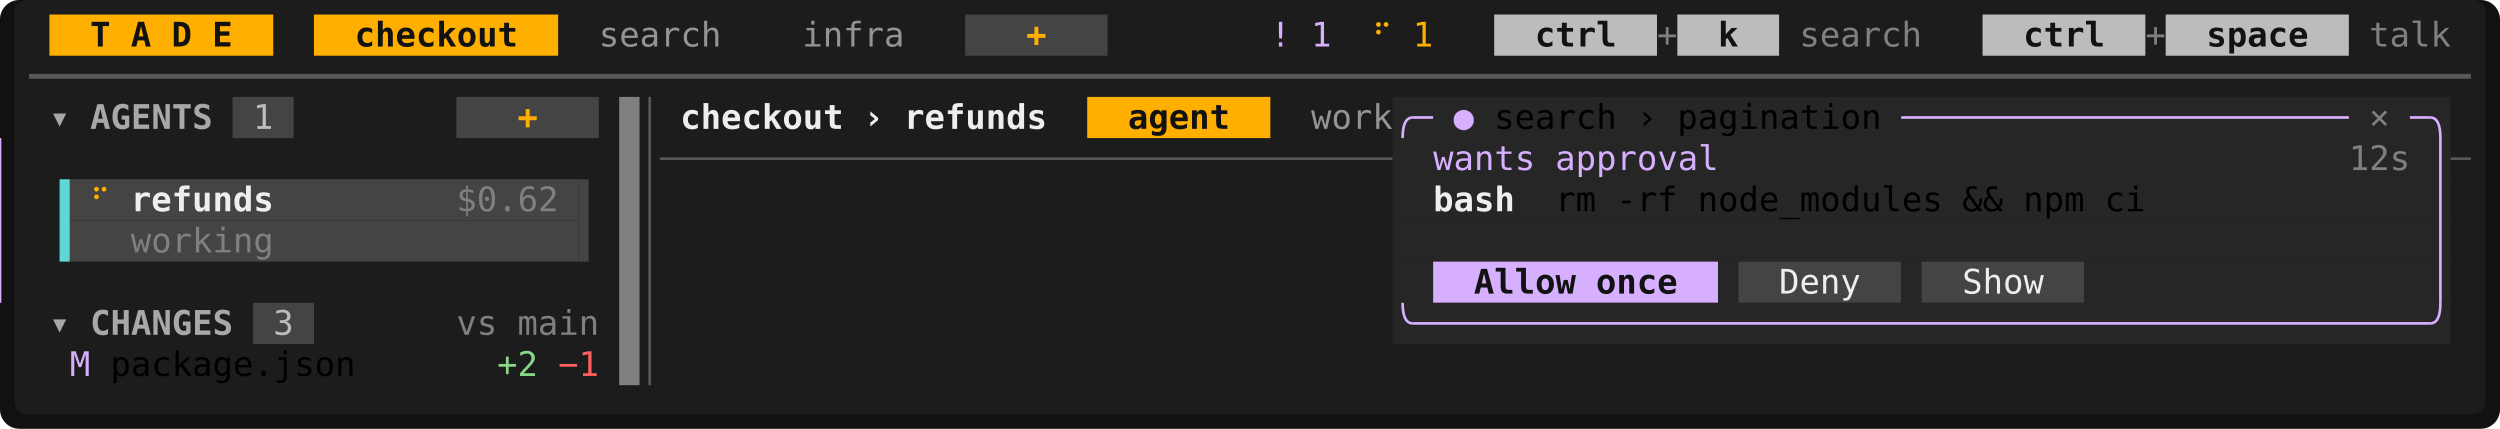
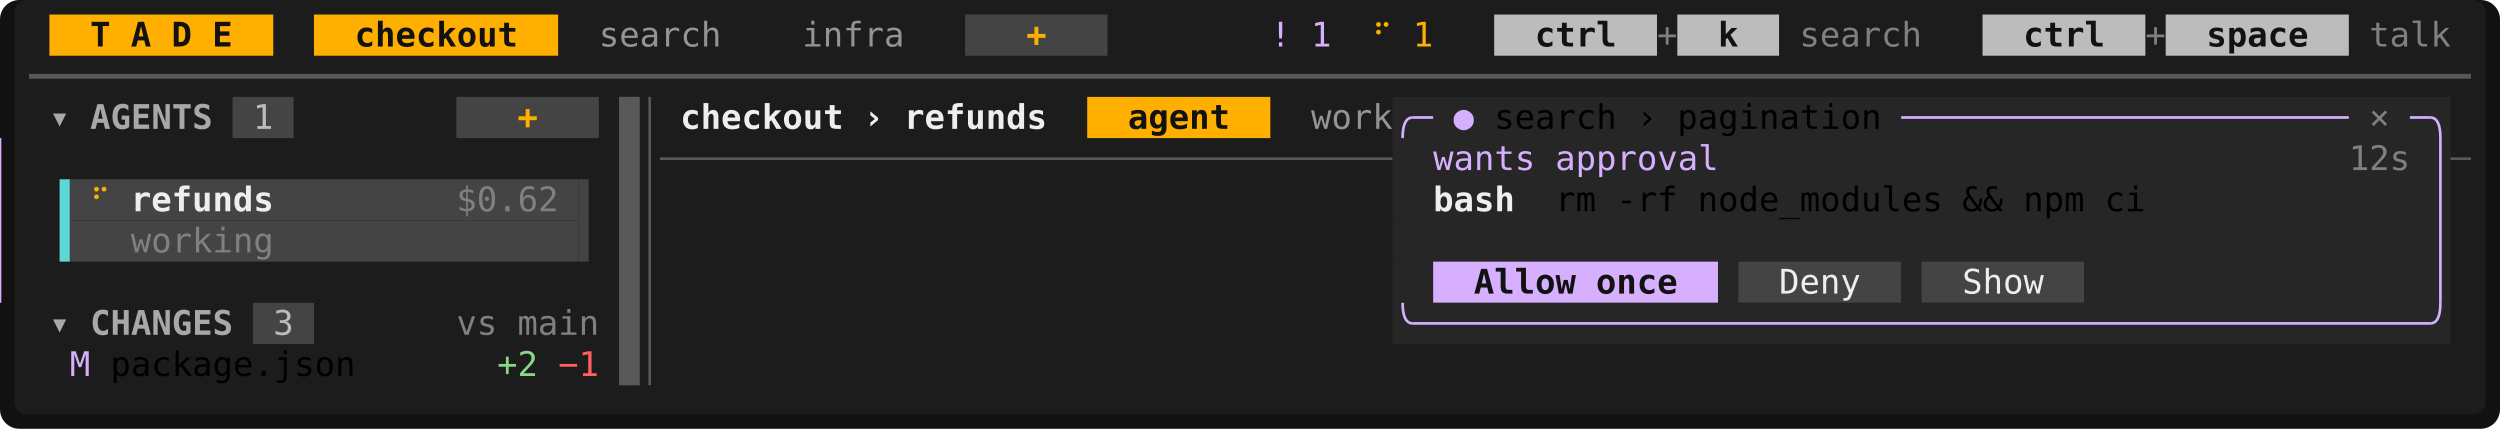
<svg xmlns="http://www.w3.org/2000/svg" viewBox="0 0 1032 177" width="1032" height="177" font-family="ui-monospace,SFMono-Regular,Menlo,Consolas,'DejaVu Sans Mono','Liberation Mono',monospace" font-size="14" role="img" aria-label="Tade">
  <rect width="1032" height="177" rx="8" fill="#111111" />
  <rect x="6" y="0" width="1020" height="171" rx="5" fill="#1c1c1c" />
  <rect x="20.4" y="6" width="92.4" height="17" fill="rgb(255,175,0)" />
  <rect x="129.6" y="6" width="100.8" height="17" fill="rgb(255,175,0)" />
  <rect x="398.4" y="6" width="58.8" height="17" fill="rgb(68,68,68)" />
  <rect x="616.8" y="6" width="67.2" height="17" fill="rgb(188,188,188)" />
  <rect x="692.4" y="6" width="42" height="17" fill="rgb(188,188,188)" />
  <rect x="818.4" y="6" width="67.2" height="17" fill="rgb(188,188,188)" />
  <rect x="894" y="6" width="75.6" height="17" fill="rgb(188,188,188)" />
  <rect x="96" y="40" width="25.2" height="17" fill="rgb(68,68,68)" />
  <rect x="188.4" y="40" width="58.8" height="17" fill="rgb(68,68,68)" />
+   <rect x="255.6" y="40" width="8.4" height="17" fill="rgb(88,88,88)" />
  <rect x="448.8" y="40" width="75.6" height="17" fill="rgb(255,175,0)" />
  <rect x="574.8" y="40" width="436.8" height="17" fill="rgb(38,38,38)" />
+   <rect x="255.6" y="57" width="8.4" height="17" fill="rgb(88,88,88)" />
  <rect x="574.8" y="57" width="436.8" height="17" fill="rgb(38,38,38)" />
  <rect x="28.8" y="74" width="210" height="17" fill="rgb(68,68,68)" />
+   <rect x="255.6" y="74" width="8.4" height="17" fill="rgb(88,88,88)" />
  <rect x="574.8" y="74" width="436.8" height="17" fill="rgb(38,38,38)" />
  <rect x="28.8" y="91" width="210" height="17" fill="rgb(68,68,68)" />
+   <rect x="255.6" y="91" width="8.4" height="17" fill="rgb(88,88,88)" />
  <rect x="574.8" y="91" width="436.8" height="17" fill="rgb(38,38,38)" />
+   <rect x="255.6" y="108" width="8.4" height="17" fill="rgb(88,88,88)" />
  <rect x="574.8" y="108" width="16.8" height="17" fill="rgb(38,38,38)" />
  <rect x="591.6" y="108" width="117.6" height="17" fill="rgb(215,175,255)" />
  <rect x="709.2" y="108" width="8.4" height="17" fill="rgb(38,38,38)" />
  <rect x="717.6" y="108" width="67.2" height="17" fill="rgb(68,68,68)" />
  <rect x="784.8" y="108" width="8.4" height="17" fill="rgb(38,38,38)" />
  <rect x="793.2" y="108" width="67.2" height="17" fill="rgb(68,68,68)" />
  <rect x="860.4" y="108" width="151.2" height="17" fill="rgb(38,38,38)" />
  <rect x="104.4" y="125" width="25.2" height="17" fill="rgb(68,68,68)" />
+   <rect x="255.6" y="125" width="8.4" height="17" fill="rgb(88,88,88)" />
  <rect x="574.8" y="125" width="436.8" height="17" fill="rgb(38,38,38)" />
-   <rect x="255.6" y="40" width="8.4" height="119" fill="rgb(128,128,128)" />
+   <rect x="255.6" y="142" width="8.4" height="17" fill="rgb(88,88,88)" />
+   <rect x="255.6" y="40" width="8.4" height="119" fill="rgb(88,88,88)" />
  <rect x="24.6" y="74" width="4.2" height="34" fill="rgb(95,215,215)" />
  <rect x="238.8" y="74" width="4.2" height="34" fill="rgb(68,68,68)" />
  <line x1="12" y1="31.5" x2="1020" y2="31.5" stroke="rgb(88,88,88)" stroke-width="2" />
  <line x1="268.2" y1="40" x2="268.2" y2="159" stroke="rgb(88,88,88)" stroke-width="1.1" />
  <path d="M579. 57Q579. 48.5 583.2 48.5" fill="none" stroke="rgb(215,175,255)" stroke-width="1.1" />
  <line x1="583.2" y1="48.5" x2="591.6" y2="48.5" stroke="rgb(215,175,255)" stroke-width="1.1" />
  <line x1="784.8" y1="48.5" x2="969.6" y2="48.5" stroke="rgb(215,175,255)" stroke-width="1.1" />
  <line x1="994.8" y1="48.5" x2="1003.2" y2="48.5" stroke="rgb(215,175,255)" stroke-width="1.1" />
  <path d="M1007.4 57Q1007.4 48.5 1003.2 48.5" fill="none" stroke="rgb(215,175,255)" stroke-width="1.1" />
  <line x1="272.4" y1="65.5" x2="574.8" y2="65.5" stroke="rgb(88,88,88)" stroke-width="1.1" />
  <line x1="579." y1="57" x2="579." y2="125" stroke="rgb(215,175,255)" stroke-width="1.1" />
  <line x1="1007.4" y1="57" x2="1007.4" y2="125" stroke="rgb(215,175,255)" stroke-width="1.1" />
  <line x1="1011.6" y1="65.5" x2="1020" y2="65.5" stroke="rgb(88,88,88)" stroke-width="1.1" />
  <path d="M579. 125Q579. 133.5 583.2 133.5" fill="none" stroke="rgb(215,175,255)" stroke-width="1.1" />
  <line x1="583.2" y1="133.5" x2="1003.2" y2="133.5" stroke="rgb(215,175,255)" stroke-width="1.1" />
  <path d="M1007.4 125Q1007.4 133.5 1003.2 133.5" fill="none" stroke="rgb(215,175,255)" stroke-width="1.1" />
  <text x="37.2" y="19.2" textLength="8.4" lengthAdjust="spacingAndGlyphs" fill="rgb(18,18,18)" font-weight="700">T</text>
  <text x="54" y="19.2" textLength="8.4" lengthAdjust="spacingAndGlyphs" fill="rgb(18,18,18)" font-weight="700">A</text>
  <text x="70.8" y="19.2" textLength="8.4" lengthAdjust="spacingAndGlyphs" fill="rgb(18,18,18)" font-weight="700">D</text>
  <text x="87.6" y="19.2" textLength="8.4" lengthAdjust="spacingAndGlyphs" fill="rgb(18,18,18)" font-weight="700">E</text>
  <text x="146.4" y="19.2" textLength="67.2" lengthAdjust="spacingAndGlyphs" fill="rgb(18,18,18)" font-weight="700">checkout</text>
  <text x="247.2" y="19.2" textLength="50.4" lengthAdjust="spacingAndGlyphs" fill="rgb(148,148,148)">search</text>
  <text x="331.2" y="19.2" textLength="42" lengthAdjust="spacingAndGlyphs" fill="rgb(148,148,148)">infra</text>
  <text x="423.6" y="19.2" textLength="8.4" lengthAdjust="spacingAndGlyphs" fill="rgb(255,175,0)" font-weight="700">+</text>
  <text x="524.4" y="19.2" textLength="8.4" lengthAdjust="spacingAndGlyphs" fill="rgb(215,175,255)">!</text>
  <text x="541.2" y="19.2" textLength="8.4" lengthAdjust="spacingAndGlyphs" fill="rgb(215,175,255)">1</text>
  <text x="566.4" y="19.2" textLength="8.4" lengthAdjust="spacingAndGlyphs" fill="rgb(255,175,0)">⠋</text>
  <text x="583.2" y="19.2" textLength="8.4" lengthAdjust="spacingAndGlyphs" fill="rgb(255,175,0)">1</text>
  <text x="633.6" y="19.2" textLength="33.6" lengthAdjust="spacingAndGlyphs" fill="rgb(18,18,18)" font-weight="700">ctrl</text>
  <text x="684" y="19.2" textLength="8.4" lengthAdjust="spacingAndGlyphs" fill="rgb(128,128,128)">+</text>
  <text x="709.2" y="19.2" textLength="8.4" lengthAdjust="spacingAndGlyphs" fill="rgb(18,18,18)" font-weight="700">k</text>
  <text x="742.8" y="19.2" textLength="50.4" lengthAdjust="spacingAndGlyphs" fill="rgb(128,128,128)">search</text>
  <text x="835.2" y="19.2" textLength="33.6" lengthAdjust="spacingAndGlyphs" fill="rgb(18,18,18)" font-weight="700">ctrl</text>
  <text x="885.6" y="19.2" textLength="8.4" lengthAdjust="spacingAndGlyphs" fill="rgb(128,128,128)">+</text>
  <text x="910.8" y="19.2" textLength="42" lengthAdjust="spacingAndGlyphs" fill="rgb(18,18,18)" font-weight="700">space</text>
  <text x="978" y="19.2" textLength="33.6" lengthAdjust="spacingAndGlyphs" fill="rgb(128,128,128)">talk</text>
  <text x="20.4" y="53.2" textLength="8.4" lengthAdjust="spacingAndGlyphs" fill="rgb(168,168,168)" font-weight="700">▾</text>
  <text x="37.2" y="53.2" textLength="50.4" lengthAdjust="spacingAndGlyphs" fill="rgb(168,168,168)" font-weight="700">AGENTS</text>
  <text x="104.4" y="53.2" textLength="8.4" lengthAdjust="spacingAndGlyphs" fill="rgb(188,188,188)">1</text>
  <text x="213.6" y="53.2" textLength="8.4" lengthAdjust="spacingAndGlyphs" fill="rgb(255,175,0)" font-weight="700">+</text>
  <text x="280.8" y="53.2" textLength="67.2" lengthAdjust="spacingAndGlyphs" fill="rgb(238,238,238)" font-weight="700">checkout</text>
  <text x="356.4" y="53.2" textLength="8.4" lengthAdjust="spacingAndGlyphs" fill="rgb(238,238,238)" font-weight="700">›</text>
  <text x="373.2" y="53.2" textLength="58.8" lengthAdjust="spacingAndGlyphs" fill="rgb(238,238,238)" font-weight="700">refunds</text>
  <text x="465.6" y="53.2" textLength="42" lengthAdjust="spacingAndGlyphs" fill="rgb(18,18,18)" font-weight="700">agent</text>
  <text x="541.2" y="53.2" textLength="33.6" lengthAdjust="spacingAndGlyphs" fill="rgb(148,148,148)">work</text>
  <text x="600" y="53.2" textLength="8.4" lengthAdjust="spacingAndGlyphs" fill="rgb(215,175,255)" font-weight="700">●</text>
  <text x="616.8" y="53.2" textLength="50.4" lengthAdjust="spacingAndGlyphs">search</text>
  <text x="675.6" y="53.2" textLength="8.4" lengthAdjust="spacingAndGlyphs">›</text>
  <text x="692.4" y="53.2" textLength="84" lengthAdjust="spacingAndGlyphs">pagination</text>
  <text x="978" y="53.2" textLength="8.4" lengthAdjust="spacingAndGlyphs" fill="rgb(128,128,128)">×</text>
  <text x="591.6" y="70.2" textLength="42" lengthAdjust="spacingAndGlyphs" fill="rgb(215,175,255)">wants</text>
  <text x="642" y="70.2" textLength="67.2" lengthAdjust="spacingAndGlyphs" fill="rgb(215,175,255)">approval</text>
  <text x="969.6" y="70.2" textLength="25.2" lengthAdjust="spacingAndGlyphs" fill="rgb(128,128,128)">12s</text>
  <text x="37.2" y="87.2" textLength="8.4" lengthAdjust="spacingAndGlyphs" fill="rgb(255,175,0)">⠋</text>
  <text x="54" y="87.2" textLength="58.8" lengthAdjust="spacingAndGlyphs" fill="rgb(238,238,238)" font-weight="700">refunds</text>
  <text x="188.4" y="87.2" textLength="42" lengthAdjust="spacingAndGlyphs" fill="rgb(128,128,128)">$0.62</text>
  <text x="591.6" y="87.2" textLength="33.6" lengthAdjust="spacingAndGlyphs" fill="rgb(238,238,238)" font-weight="700">bash</text>
  <text x="642" y="87.2" textLength="16.8" lengthAdjust="spacingAndGlyphs">rm</text>
  <text x="667.2" y="87.2" textLength="25.2" lengthAdjust="spacingAndGlyphs">-rf</text>
  <text x="700.8" y="87.2" textLength="100.8" lengthAdjust="spacingAndGlyphs">node_modules</text>
  <text x="810" y="87.2" textLength="16.8" lengthAdjust="spacingAndGlyphs">&amp;&amp;</text>
  <text x="835.2" y="87.2" textLength="25.2" lengthAdjust="spacingAndGlyphs">npm</text>
  <text x="868.8" y="87.2" textLength="16.8" lengthAdjust="spacingAndGlyphs">ci</text>
  <text x="54" y="104.2" textLength="58.8" lengthAdjust="spacingAndGlyphs" fill="rgb(128,128,128)">working</text>
  <text x="608.4" y="121.2" textLength="42" lengthAdjust="spacingAndGlyphs" fill="rgb(18,18,18)" font-weight="700">Allow</text>
  <text x="658.8" y="121.2" textLength="33.6" lengthAdjust="spacingAndGlyphs" fill="rgb(18,18,18)" font-weight="700">once</text>
  <text x="734.4" y="121.2" textLength="33.6" lengthAdjust="spacingAndGlyphs" fill="rgb(238,238,238)">Deny</text>
  <text x="810" y="121.2" textLength="33.6" lengthAdjust="spacingAndGlyphs" fill="rgb(238,238,238)">Show</text>
  <text x="20.4" y="138.2" textLength="8.4" lengthAdjust="spacingAndGlyphs" fill="rgb(168,168,168)" font-weight="700">▾</text>
  <text x="37.2" y="138.2" textLength="58.8" lengthAdjust="spacingAndGlyphs" fill="rgb(168,168,168)" font-weight="700">CHANGES</text>
  <text x="112.8" y="138.2" textLength="8.4" lengthAdjust="spacingAndGlyphs" fill="rgb(188,188,188)">3</text>
  <text x="188.4" y="138.2" textLength="16.8" lengthAdjust="spacingAndGlyphs" fill="rgb(128,128,128)">vs</text>
  <text x="213.6" y="138.2" textLength="33.6" lengthAdjust="spacingAndGlyphs" fill="rgb(128,128,128)">main</text>
  <text x="28.8" y="155.2" textLength="8.4" lengthAdjust="spacingAndGlyphs" fill="rgb(215,175,255)">M</text>
  <text x="45.6" y="155.2" textLength="100.8" lengthAdjust="spacingAndGlyphs">package.json</text>
  <text x="205.2" y="155.2" textLength="16.8" lengthAdjust="spacingAndGlyphs" fill="rgb(135,215,135)">+2</text>
  <text x="230.4" y="155.2" textLength="16.8" lengthAdjust="spacingAndGlyphs" fill="rgb(255,95,95)">−1</text>
</svg>
